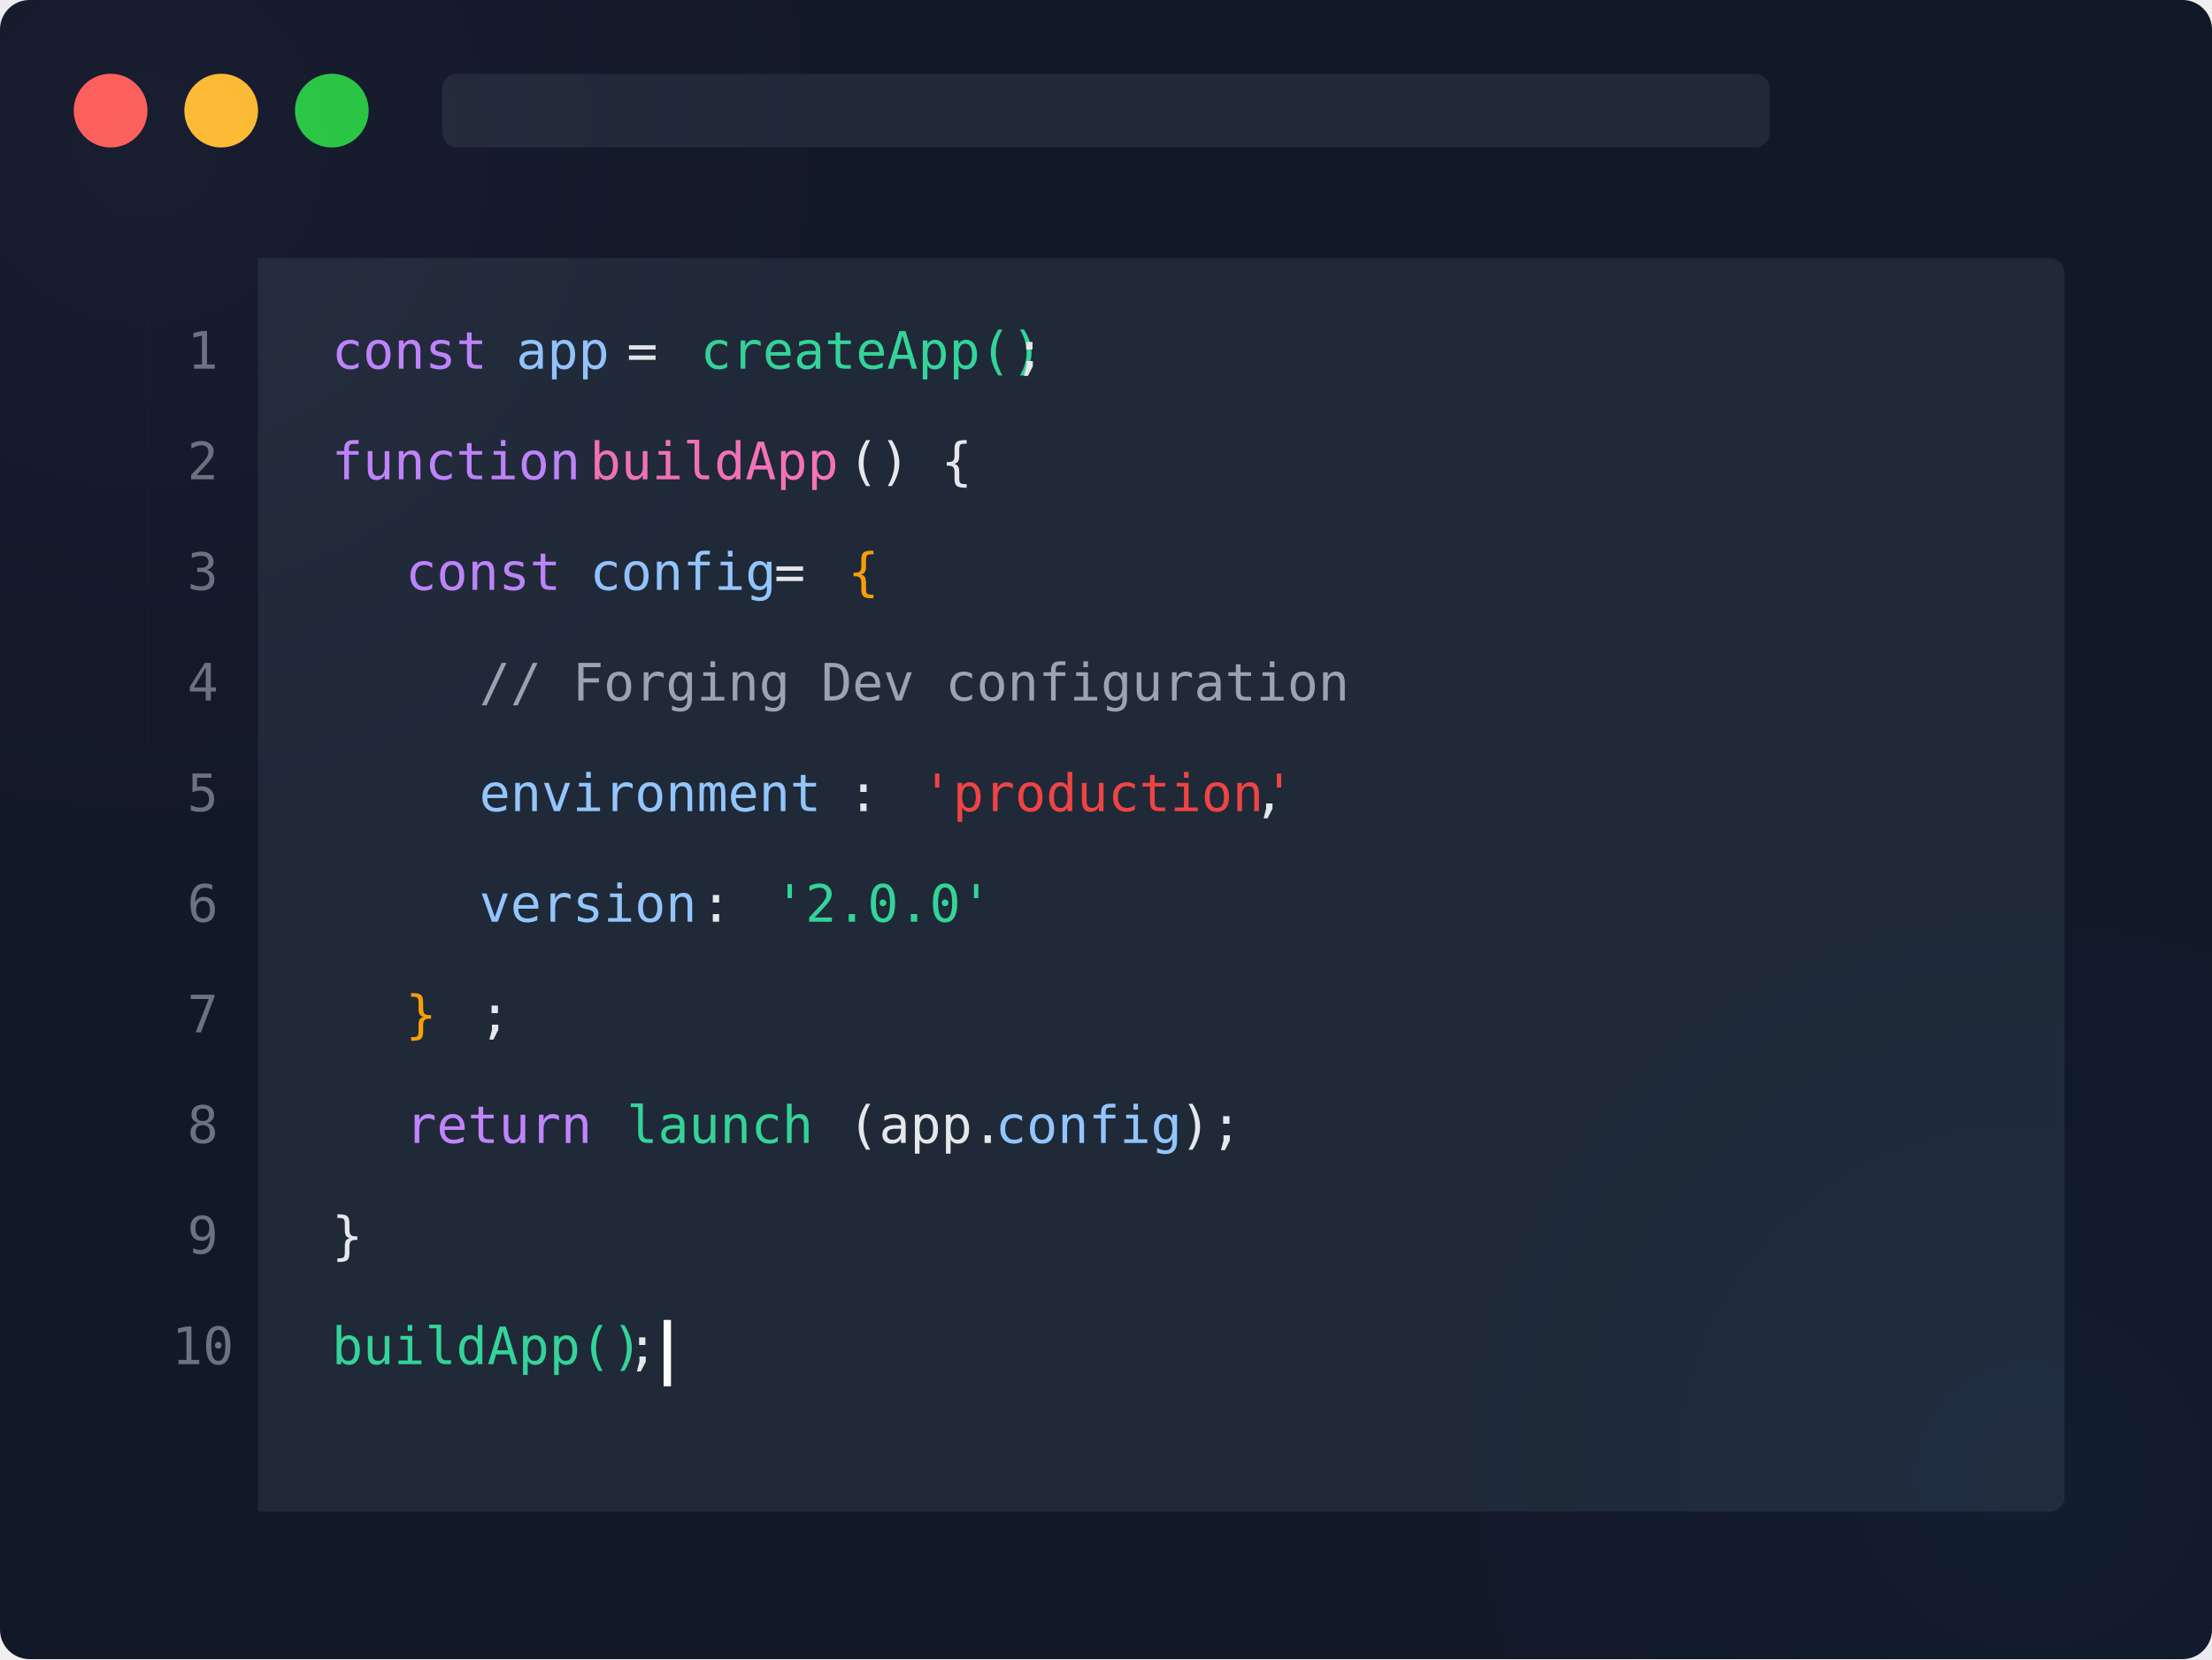
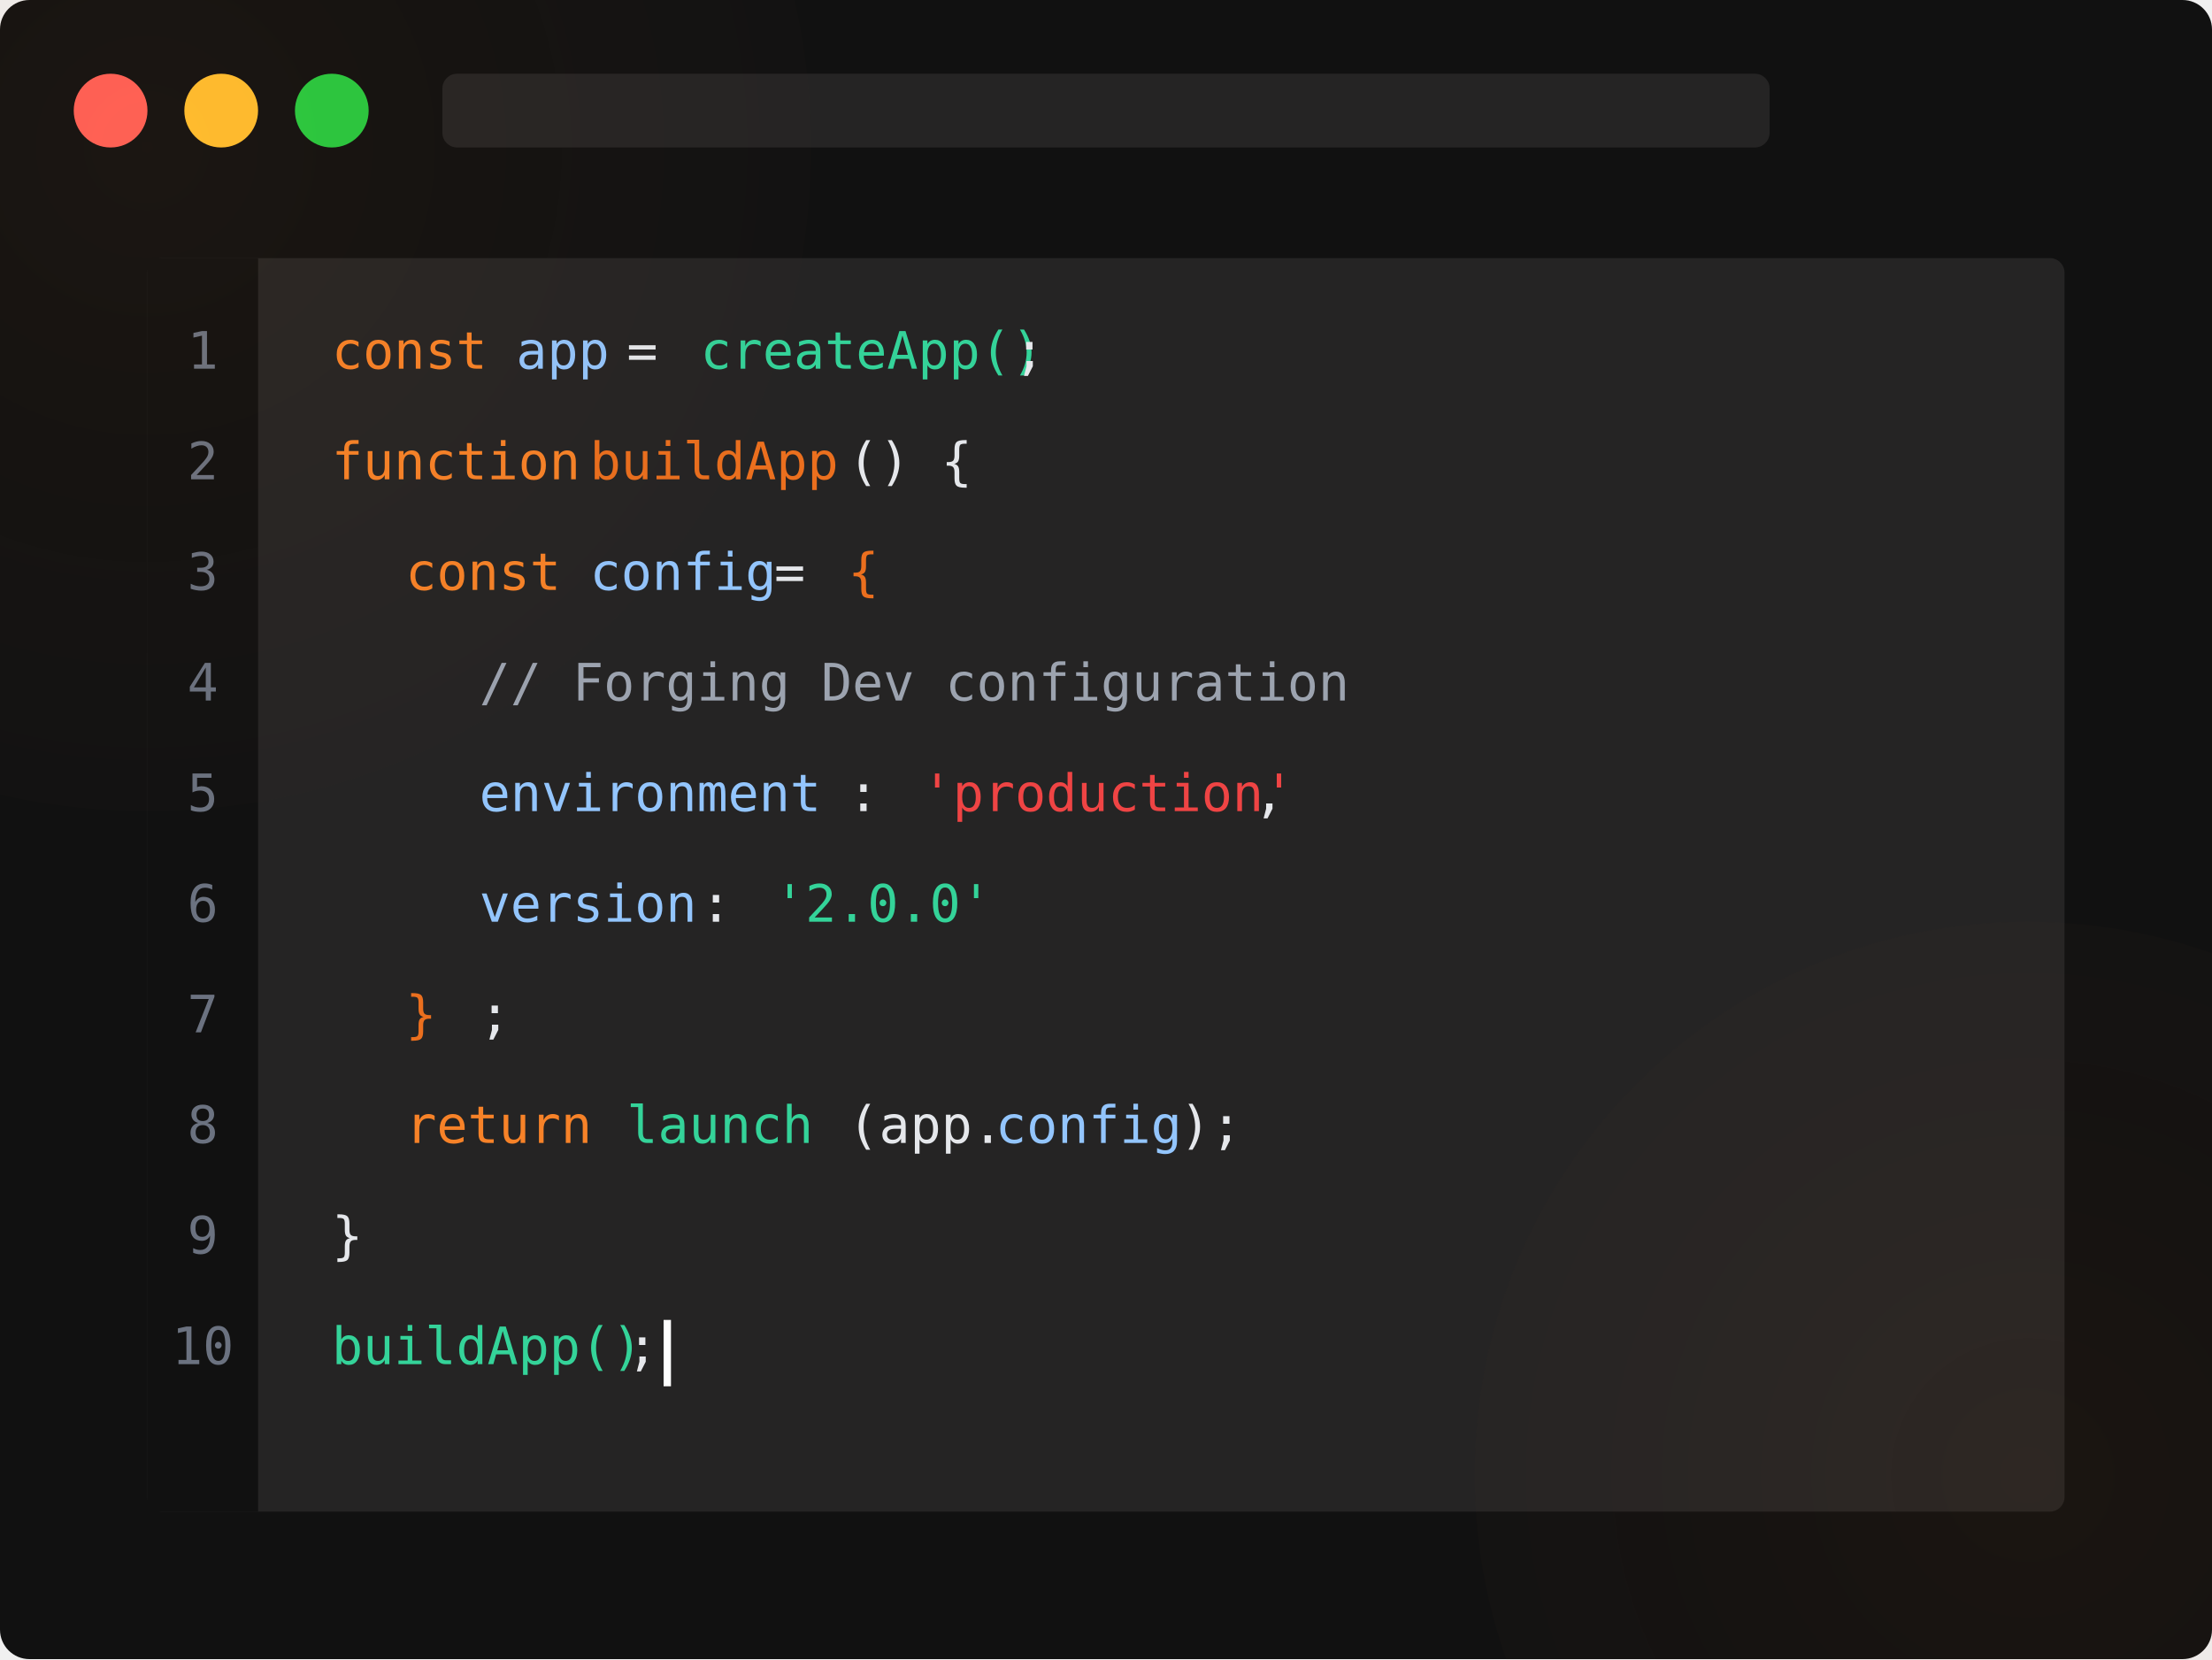
<svg xmlns="http://www.w3.org/2000/svg" width="600" height="450" viewBox="0 0 600 450" fill="none">
-   <rect width="600" height="450" rx="8" fill="#111827" />
+   <rect width="600" height="450" rx="8" fill="#111" />
  <circle cx="30" cy="30" r="10" fill="#FF5F56" />
  <circle cx="60" cy="30" r="10" fill="#FFBD2E" />
  <circle cx="90" cy="30" r="10" fill="#27C93F" />
-   <rect x="120" y="20" width="360" height="20" rx="4" fill="#1F2937" />
-   <rect x="40" y="70" width="520" height="340" rx="4" fill="#1F2937" />
-   <rect x="40" y="70" width="30" height="340" fill="#111827" />
+   <rect x="120" y="20" width="360" height="20" rx="4" fill="#252424" />
+   <rect x="40" y="70" width="520" height="340" rx="4" fill="#252424" />
+   <rect x="40" y="70" width="30" height="340" fill="#111" />
  <text x="55" y="100" font-family="monospace" font-size="14" fill="#6B7280" text-anchor="middle">1</text>
  <text x="55" y="130" font-family="monospace" font-size="14" fill="#6B7280" text-anchor="middle">2</text>
  <text x="55" y="160" font-family="monospace" font-size="14" fill="#6B7280" text-anchor="middle">3</text>
  <text x="55" y="190" font-family="monospace" font-size="14" fill="#6B7280" text-anchor="middle">4</text>
  <text x="55" y="220" font-family="monospace" font-size="14" fill="#6B7280" text-anchor="middle">5</text>
  <text x="55" y="250" font-family="monospace" font-size="14" fill="#6B7280" text-anchor="middle">6</text>
  <text x="55" y="280" font-family="monospace" font-size="14" fill="#6B7280" text-anchor="middle">7</text>
  <text x="55" y="310" font-family="monospace" font-size="14" fill="#6B7280" text-anchor="middle">8</text>
  <text x="55" y="340" font-family="monospace" font-size="14" fill="#6B7280" text-anchor="middle">9</text>
  <text x="55" y="370" font-family="monospace" font-size="14" fill="#6B7280" text-anchor="middle">10</text>
-   <text x="90" y="100" font-family="monospace" font-size="14" fill="#C084FC" text-anchor="start">const</text>
+   <text x="90" y="100" font-family="monospace" font-size="14" fill="#f78228" text-anchor="start">const</text>
  <text x="140" y="100" font-family="monospace" font-size="14" fill="#93C5FD" text-anchor="start">app</text>
  <text x="170" y="100" font-family="monospace" font-size="14" fill="#E5E7EB" text-anchor="start">=</text>
  <text x="190" y="100" font-family="monospace" font-size="14" fill="#34D399" text-anchor="start">createApp()</text>
  <text x="275" y="100" font-family="monospace" font-size="14" fill="#E5E7EB" text-anchor="start">;</text>
-   <text x="90" y="130" font-family="monospace" font-size="14" fill="#C084FC" text-anchor="start">function</text>
-   <text x="160" y="130" font-family="monospace" font-size="14" fill="#F472B6" text-anchor="start">buildApp</text>
+   <text x="90" y="130" font-family="monospace" font-size="14" fill="#f78228" text-anchor="start">function</text>
+   <text x="160" y="130" font-family="monospace" font-size="14" fill="#eb6f1e" text-anchor="start">buildApp</text>
  <text x="230" y="130" font-family="monospace" font-size="14" fill="#E5E7EB" text-anchor="start">() {</text>
-   <text x="110" y="160" font-family="monospace" font-size="14" fill="#C084FC" text-anchor="start">const</text>
+   <text x="110" y="160" font-family="monospace" font-size="14" fill="#f78228" text-anchor="start">const</text>
  <text x="160" y="160" font-family="monospace" font-size="14" fill="#93C5FD" text-anchor="start">config</text>
  <text x="210" y="160" font-family="monospace" font-size="14" fill="#E5E7EB" text-anchor="start">=</text>
-   <text x="230" y="160" font-family="monospace" font-size="14" fill="#F59E0B" text-anchor="start">{</text>
+   <text x="230" y="160" font-family="monospace" font-size="14" fill="#eb6f1e" text-anchor="start">{</text>
  <text x="130" y="190" font-family="monospace" font-size="14" fill="#9CA3AF" text-anchor="start">// Forging Dev configuration</text>
  <text x="130" y="220" font-family="monospace" font-size="14" fill="#93C5FD" text-anchor="start">environment</text>
  <text x="230" y="220" font-family="monospace" font-size="14" fill="#E5E7EB" text-anchor="start">:</text>
  <text x="250" y="220" font-family="monospace" font-size="14" fill="#EF4444" text-anchor="start">'production'</text>
  <text x="340" y="220" font-family="monospace" font-size="14" fill="#E5E7EB" text-anchor="start">,</text>
  <text x="130" y="250" font-family="monospace" font-size="14" fill="#93C5FD" text-anchor="start">version</text>
  <text x="190" y="250" font-family="monospace" font-size="14" fill="#E5E7EB" text-anchor="start">:</text>
  <text x="210" y="250" font-family="monospace" font-size="14" fill="#34D399" text-anchor="start">'2.0.0'</text>
-   <text x="110" y="280" font-family="monospace" font-size="14" fill="#F59E0B" text-anchor="start">}</text>
+   <text x="110" y="280" font-family="monospace" font-size="14" fill="#eb6f1e" text-anchor="start">}</text>
  <text x="130" y="280" font-family="monospace" font-size="14" fill="#E5E7EB" text-anchor="start">;</text>
-   <text x="110" y="310" font-family="monospace" font-size="14" fill="#C084FC" text-anchor="start">return</text>
+   <text x="110" y="310" font-family="monospace" font-size="14" fill="#f78228" text-anchor="start">return</text>
  <text x="170" y="310" font-family="monospace" font-size="14" fill="#34D399" text-anchor="start">launch</text>
  <text x="230" y="310" font-family="monospace" font-size="14" fill="#E5E7EB" text-anchor="start">(app.</text>
  <text x="270" y="310" font-family="monospace" font-size="14" fill="#93C5FD" text-anchor="start">config</text>
  <text x="320" y="310" font-family="monospace" font-size="14" fill="#E5E7EB" text-anchor="start">);</text>
  <text x="90" y="340" font-family="monospace" font-size="14" fill="#E5E7EB" text-anchor="start">}</text>
  <text x="90" y="370" font-family="monospace" font-size="14" fill="#34D399" text-anchor="start">buildApp()</text>
  <text x="170" y="370" font-family="monospace" font-size="14" fill="#E5E7EB" text-anchor="start">;</text>
  <rect x="180" y="358" width="2" height="18" fill="#FFFFFF">
    <animate attributeName="opacity" values="0;1;0" dur="1.5s" repeatCount="indefinite" />
  </rect>
-   <circle cx="40" cy="40" r="180" fill="url(#purpleGradient)" opacity="0.05" />
-   <circle cx="550" cy="400" r="150" fill="url(#blueGradient)" opacity="0.05" />
+   <circle cx="40" cy="40" r="180" fill="url(#orangeGradient)" opacity="0.05" />
+   <circle cx="550" cy="400" r="150" fill="url(#orangeGradient2)" opacity="0.05" />
  <defs>
-     <radialGradient id="purpleGradient" cx="0" cy="0" r="1" gradientUnits="userSpaceOnUse" gradientTransform="translate(40 40) rotate(45) scale(300)">
-       <stop stop-color="#C084FC" />
-       <stop offset="1" stop-color="#111827" stop-opacity="0" />
+     <radialGradient id="orangeGradient" cx="0" cy="0" r="1" gradientUnits="userSpaceOnUse" gradientTransform="translate(40 40) rotate(45) scale(300)">
+       <stop stop-color="#f78228" />
+       <stop offset="1" stop-color="#111" stop-opacity="0" />
    </radialGradient>
-     <radialGradient id="blueGradient" cx="0" cy="0" r="1" gradientUnits="userSpaceOnUse" gradientTransform="translate(550 400) rotate(45) scale(300)">
-       <stop stop-color="#3B82F6" />
-       <stop offset="1" stop-color="#111827" stop-opacity="0" />
+     <radialGradient id="orangeGradient2" cx="0" cy="0" r="1" gradientUnits="userSpaceOnUse" gradientTransform="translate(550 400) rotate(45) scale(300)">
+       <stop stop-color="#eb6f1e" />
+       <stop offset="1" stop-color="#111" stop-opacity="0" />
    </radialGradient>
  </defs>
</svg>
